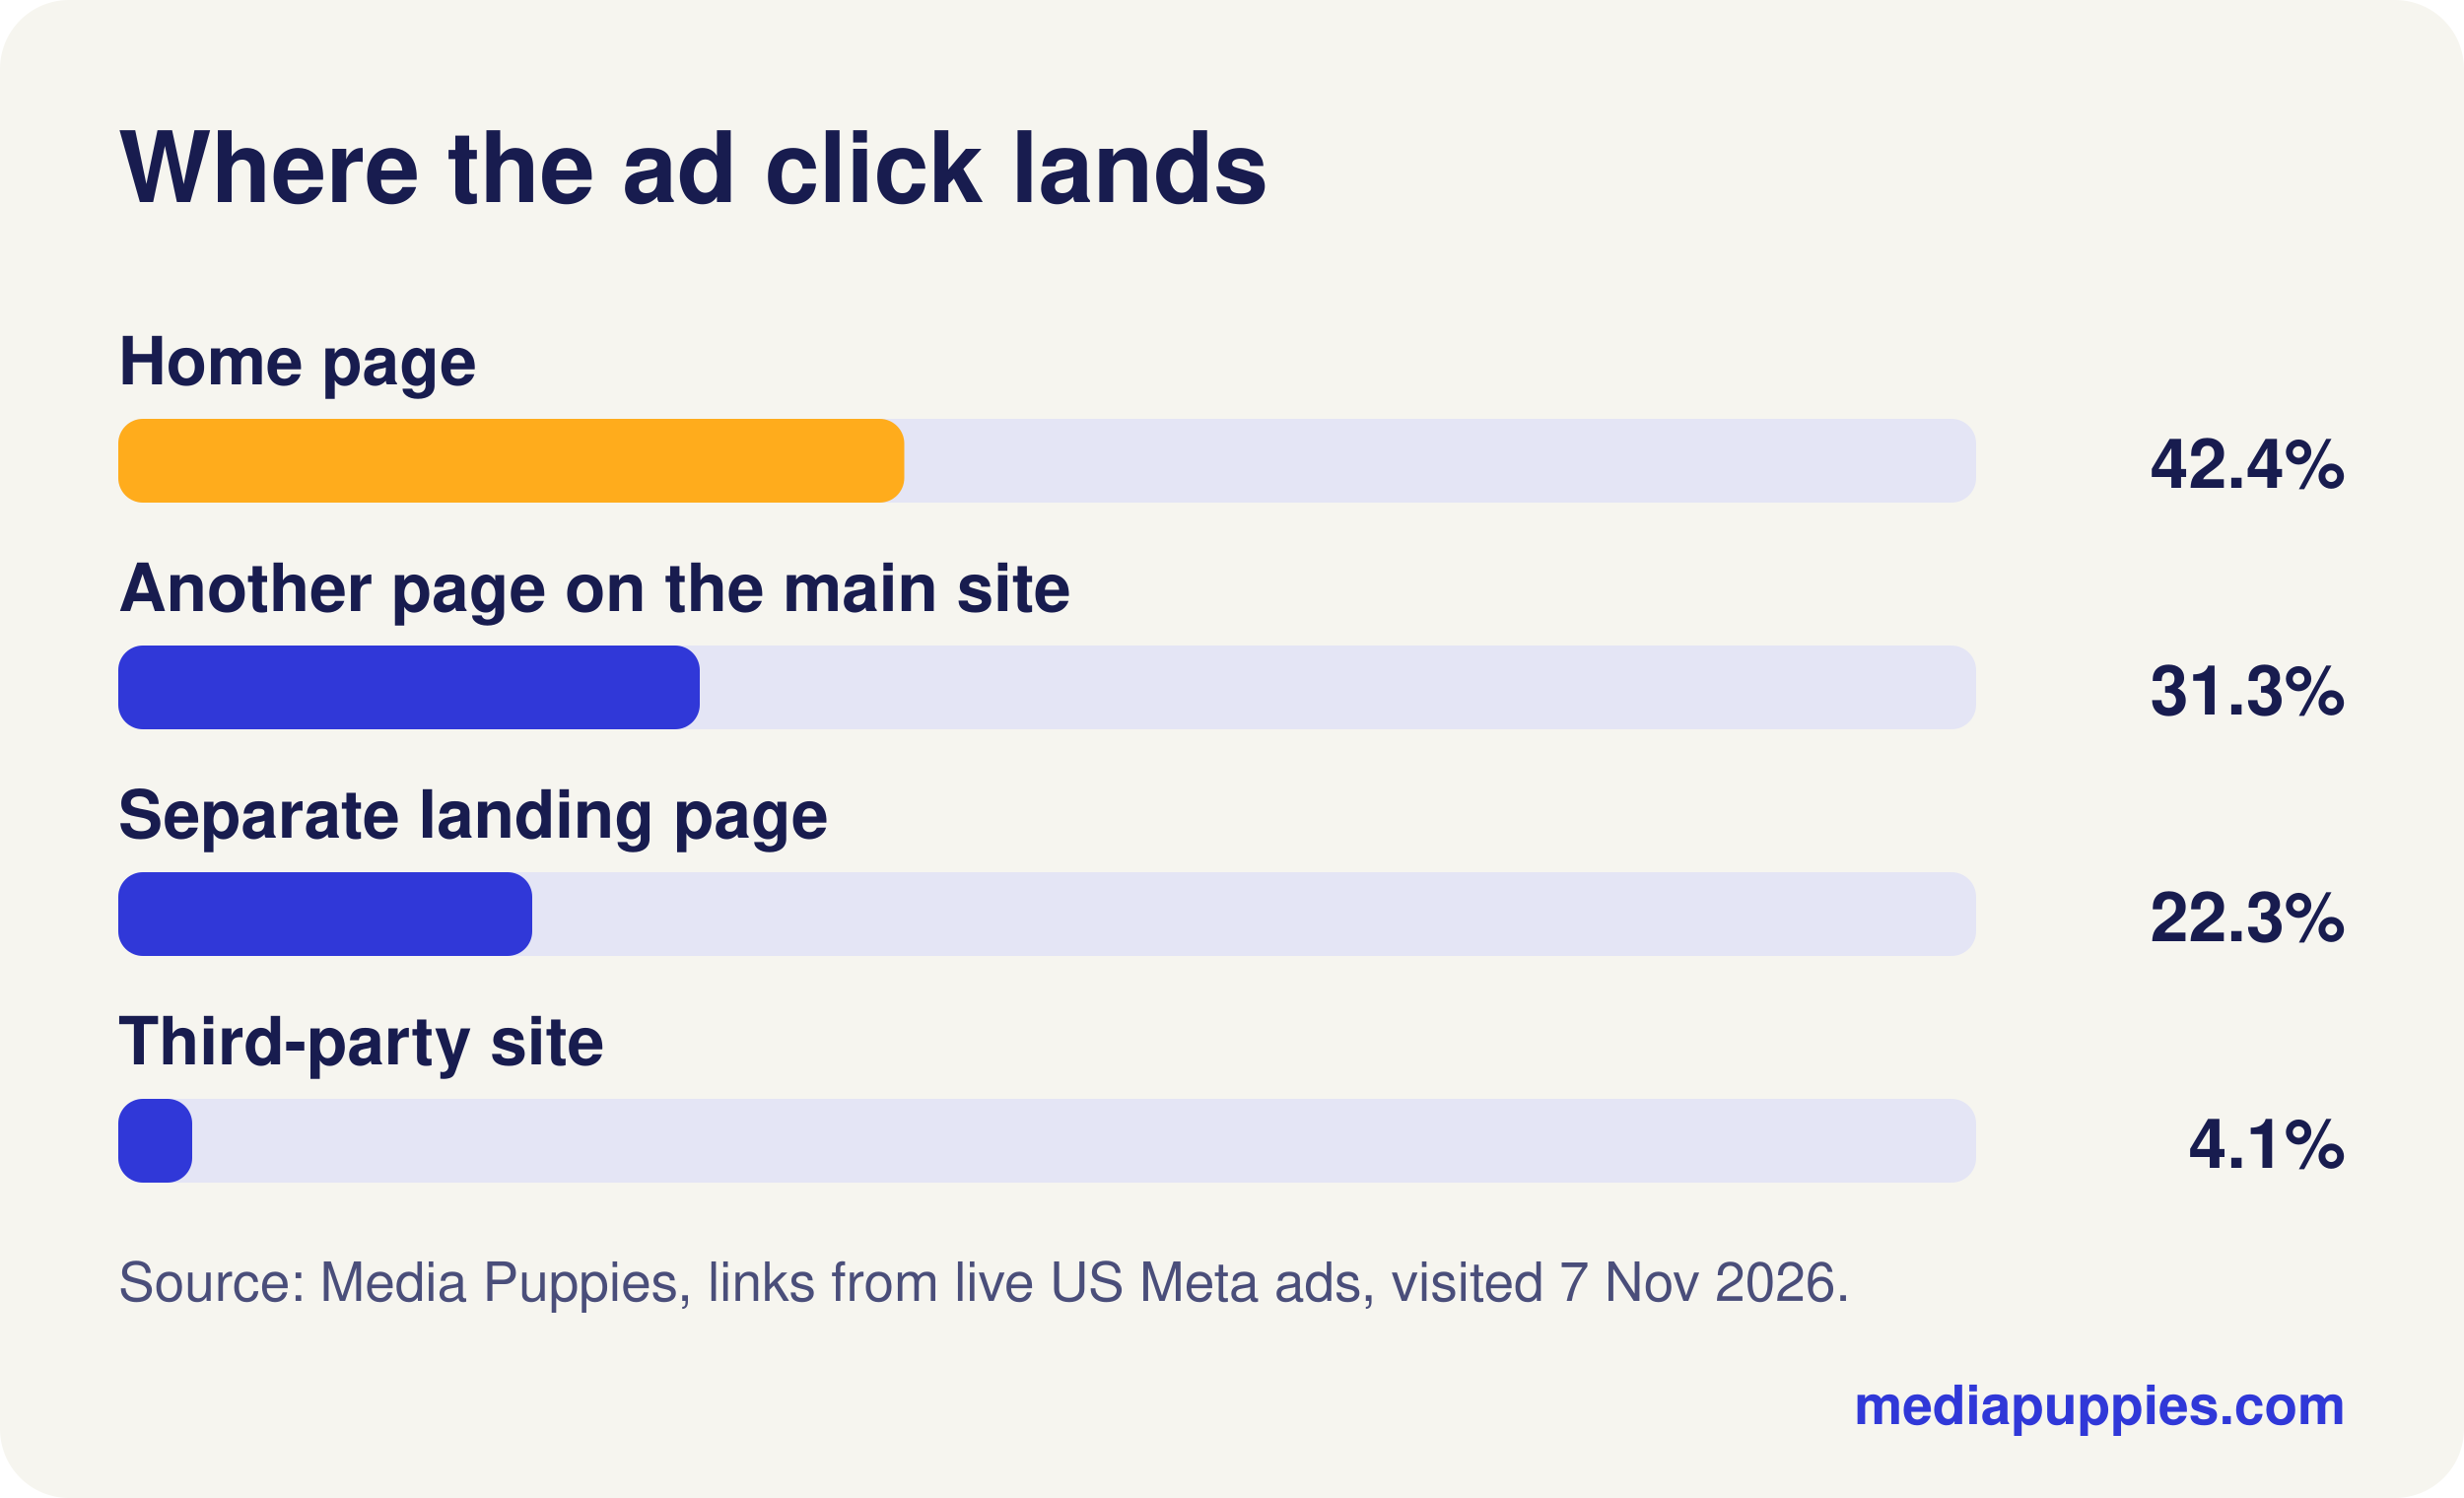
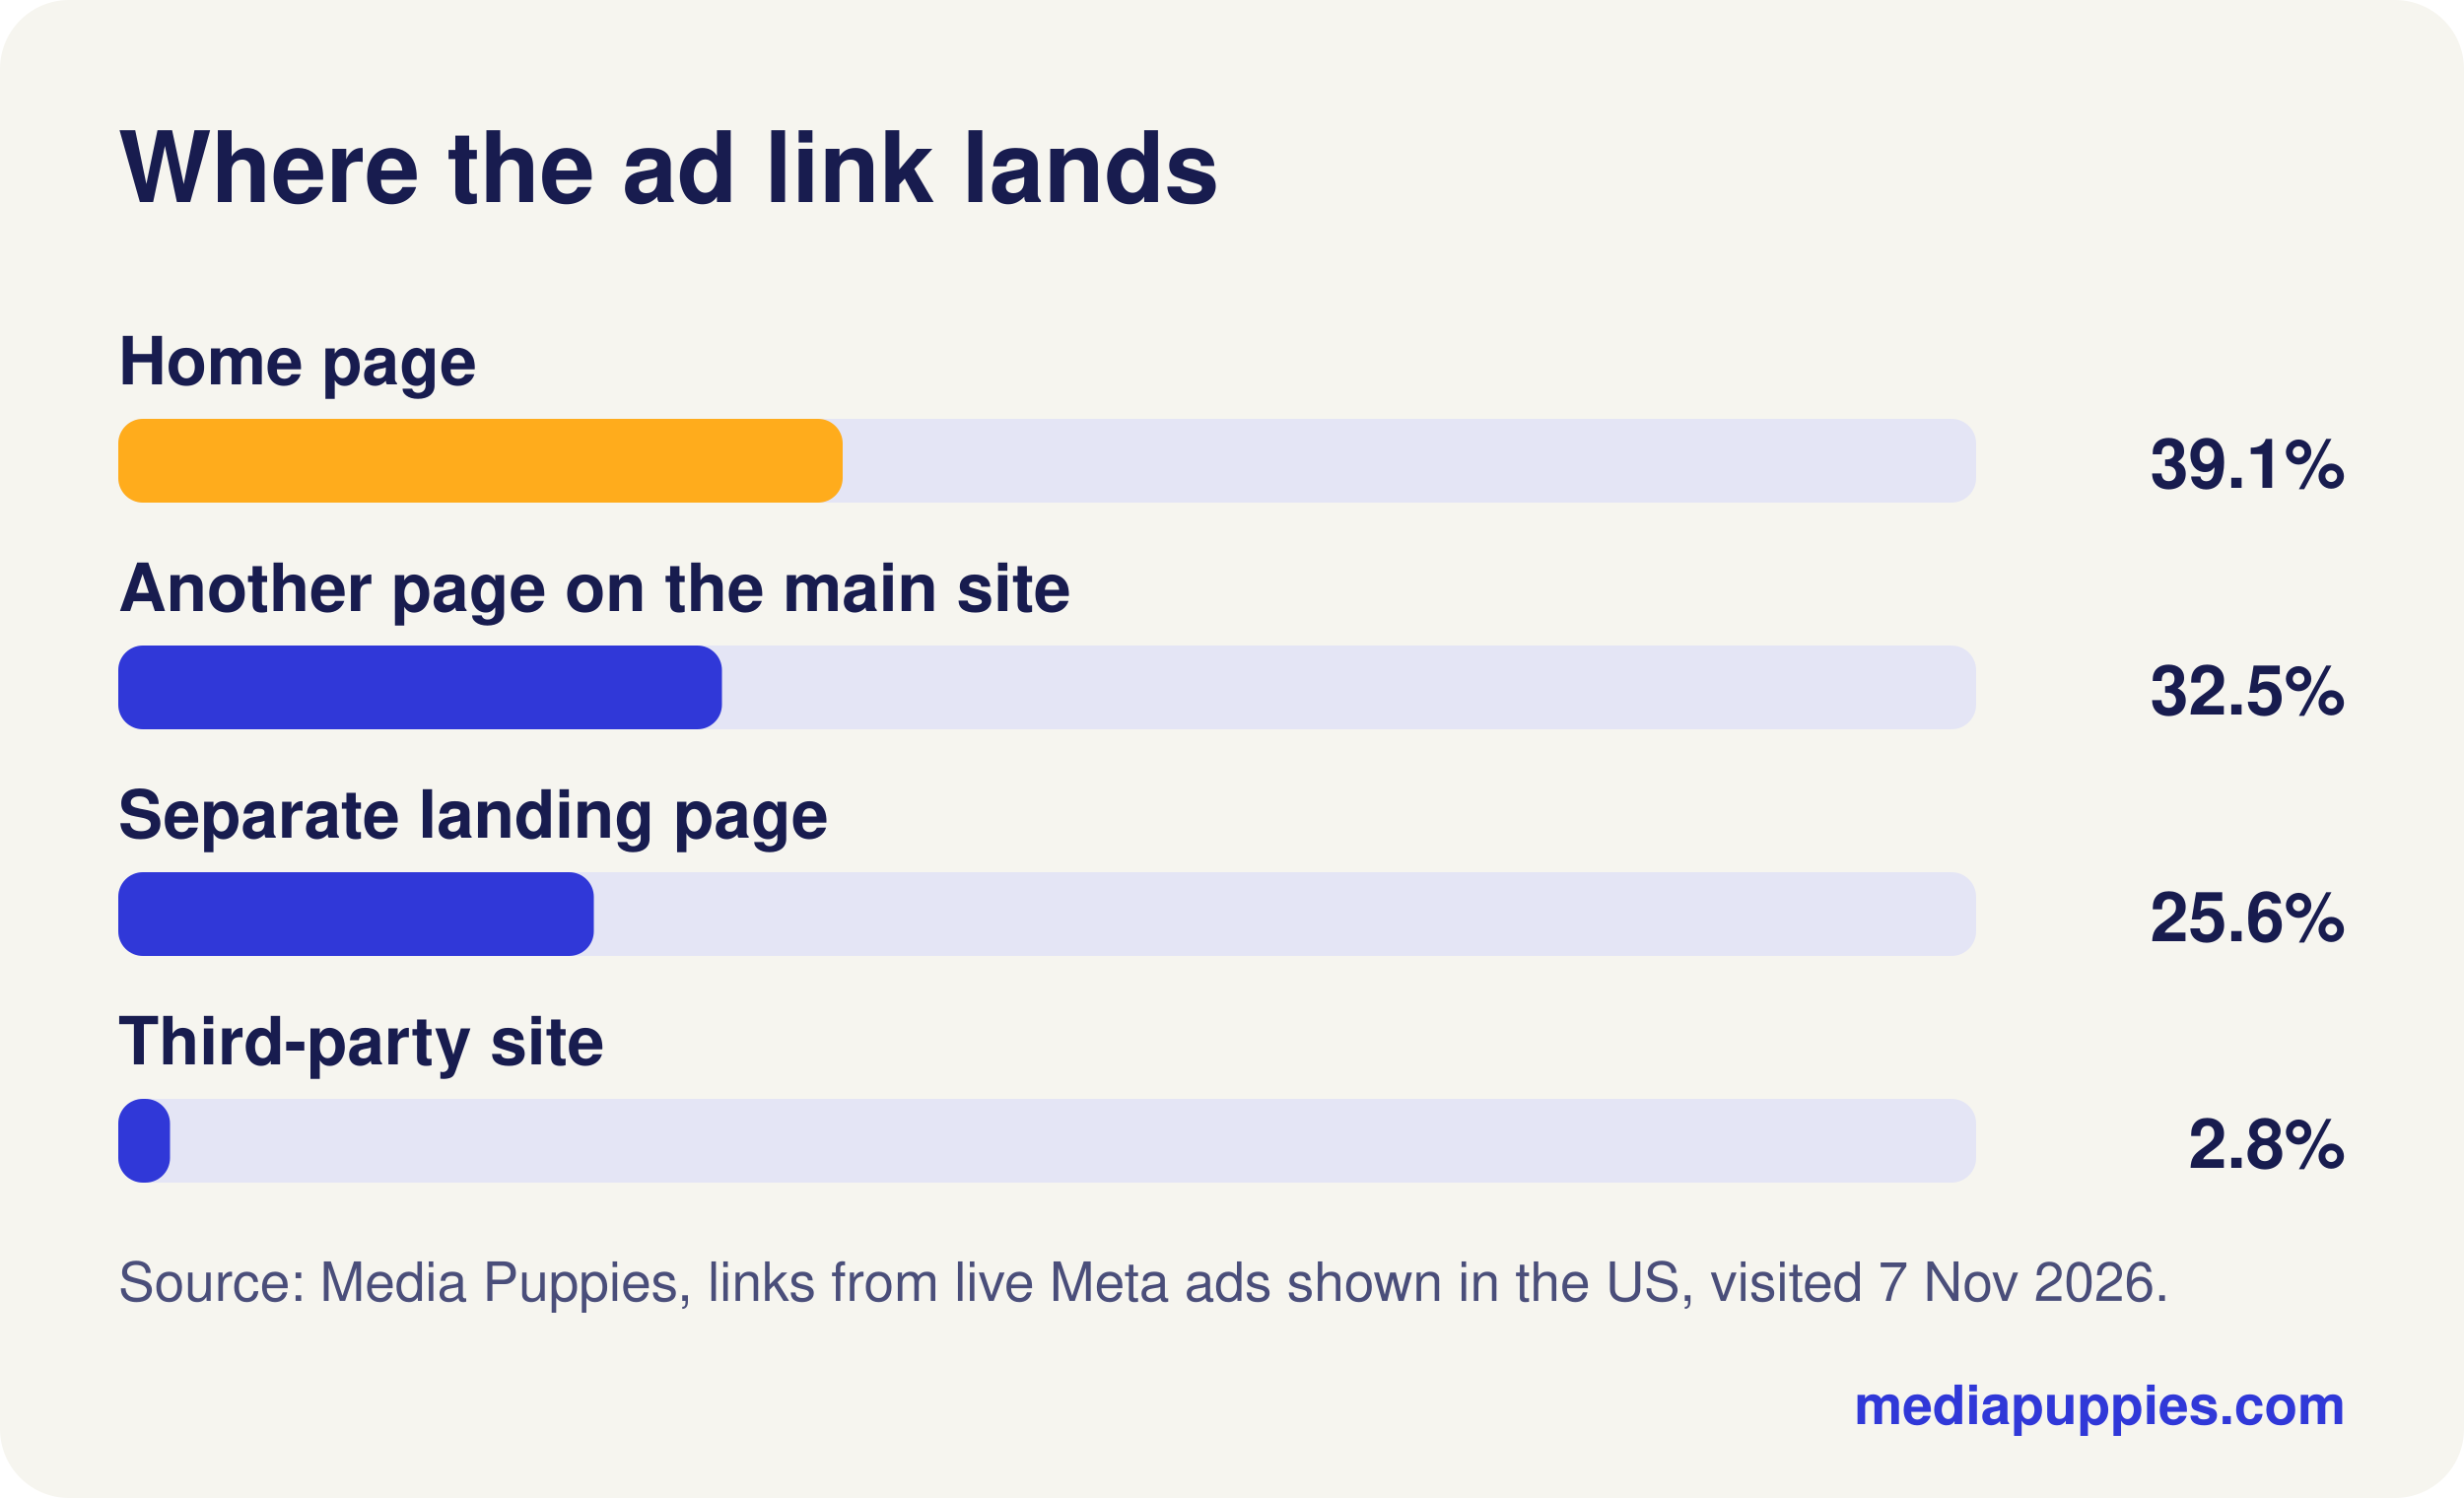
- <svg xmlns="http://www.w3.org/2000/svg" viewBox="0 0 1000 608" role="img" aria-label="Where the click from a Facebook ad lands, share of 368 local advertiser pages">
+ <svg xmlns="http://www.w3.org/2000/svg" viewBox="0 0 1000 608" role="img" aria-label="Where the click from a Facebook ad lands, share of 363 local advertiser pages">
  <rect width="1000" height="608" rx="28" fill="#F6F5EF" />
-   <text x="48" y="82" font-family="Helvetica Neue, Helvetica, Arial, sans-serif" font-size="40" font-weight="700" fill="#181C4F" text-anchor="start">Where the ad click lands</text>
+   <text x="48" y="82" font-family="Helvetica Neue, Helvetica, Arial, sans-serif" font-size="40" font-weight="700" fill="#181C4F" text-anchor="start">Where the ad link lands</text>
  <text x="48" y="156" font-family="Helvetica Neue, Helvetica, Arial, sans-serif" font-size="27" font-weight="700" fill="#181C4F" text-anchor="start">Home page</text>
  <rect x="48" y="170" width="754" height="34" rx="10" fill="#E4E5F5" />
-   <rect x="48" y="170" width="319" height="34" rx="10" fill="#FFAC1C" />
-   <text x="952" y="198" font-family="Helvetica Neue, Helvetica, Arial, sans-serif" font-size="28" font-weight="700" fill="#181C4F" text-anchor="end">42.4%</text>
+   <rect x="48" y="170" width="294" height="34" rx="10" fill="#FFAC1C" />
+   <text x="952" y="198" font-family="Helvetica Neue, Helvetica, Arial, sans-serif" font-size="28" font-weight="700" fill="#181C4F" text-anchor="end">39.1%</text>
  <text x="48" y="248" font-family="Helvetica Neue, Helvetica, Arial, sans-serif" font-size="27" font-weight="700" fill="#181C4F" text-anchor="start">Another page on the main site</text>
  <rect x="48" y="262" width="754" height="34" rx="10" fill="#E4E5F5" />
-   <rect x="48" y="262" width="236" height="34" rx="10" fill="#3038D8" />
-   <text x="952" y="290" font-family="Helvetica Neue, Helvetica, Arial, sans-serif" font-size="28" font-weight="700" fill="#181C4F" text-anchor="end">31.3%</text>
+   <rect x="48" y="262" width="245" height="34" rx="10" fill="#3038D8" />
+   <text x="952" y="290" font-family="Helvetica Neue, Helvetica, Arial, sans-serif" font-size="28" font-weight="700" fill="#181C4F" text-anchor="end">32.5%</text>
  <text x="48" y="340" font-family="Helvetica Neue, Helvetica, Arial, sans-serif" font-size="27" font-weight="700" fill="#181C4F" text-anchor="start">Separate landing page</text>
  <rect x="48" y="354" width="754" height="34" rx="10" fill="#E4E5F5" />
-   <rect x="48" y="354" width="168" height="34" rx="10" fill="#3038D8" />
-   <text x="952" y="382" font-family="Helvetica Neue, Helvetica, Arial, sans-serif" font-size="28" font-weight="700" fill="#181C4F" text-anchor="end">22.3%</text>
+   <rect x="48" y="354" width="193" height="34" rx="10" fill="#3038D8" />
+   <text x="952" y="382" font-family="Helvetica Neue, Helvetica, Arial, sans-serif" font-size="28" font-weight="700" fill="#181C4F" text-anchor="end">25.6%</text>
  <text x="48" y="432" font-family="Helvetica Neue, Helvetica, Arial, sans-serif" font-size="27" font-weight="700" fill="#181C4F" text-anchor="start">Third-party site</text>
  <rect x="48" y="446" width="754" height="34" rx="10" fill="#E4E5F5" />
-   <rect x="48" y="446" width="30" height="34" rx="10" fill="#3038D8" />
-   <text x="952" y="474" font-family="Helvetica Neue, Helvetica, Arial, sans-serif" font-size="28" font-weight="700" fill="#181C4F" text-anchor="end">4.1%</text>
-   <text x="48" y="528" font-family="Helvetica Neue, Helvetica, Arial, sans-serif" font-size="22" font-weight="400" fill="#4A4E7A" text-anchor="start">Source: Media Puppies, links from live US Meta ads, visited 7 Nov 2026.</text>
+   <rect x="48" y="446" width="21" height="34" rx="10" fill="#3038D8" />
+   <text x="952" y="474" font-family="Helvetica Neue, Helvetica, Arial, sans-serif" font-size="28" font-weight="700" fill="#181C4F" text-anchor="end">2.8%</text>
+   <text x="48" y="528" font-family="Helvetica Neue, Helvetica, Arial, sans-serif" font-size="22" font-weight="400" fill="#4A4E7A" text-anchor="start">Source: Media Puppies, links from live Meta ads shown in the US, visited 7 Nov 2026.</text>
  <text x="952" y="578" font-family="Helvetica Neue, Helvetica, Arial, sans-serif" font-size="22" font-weight="700" fill="#3038D8" text-anchor="end">mediapuppies.com</text>
</svg>
